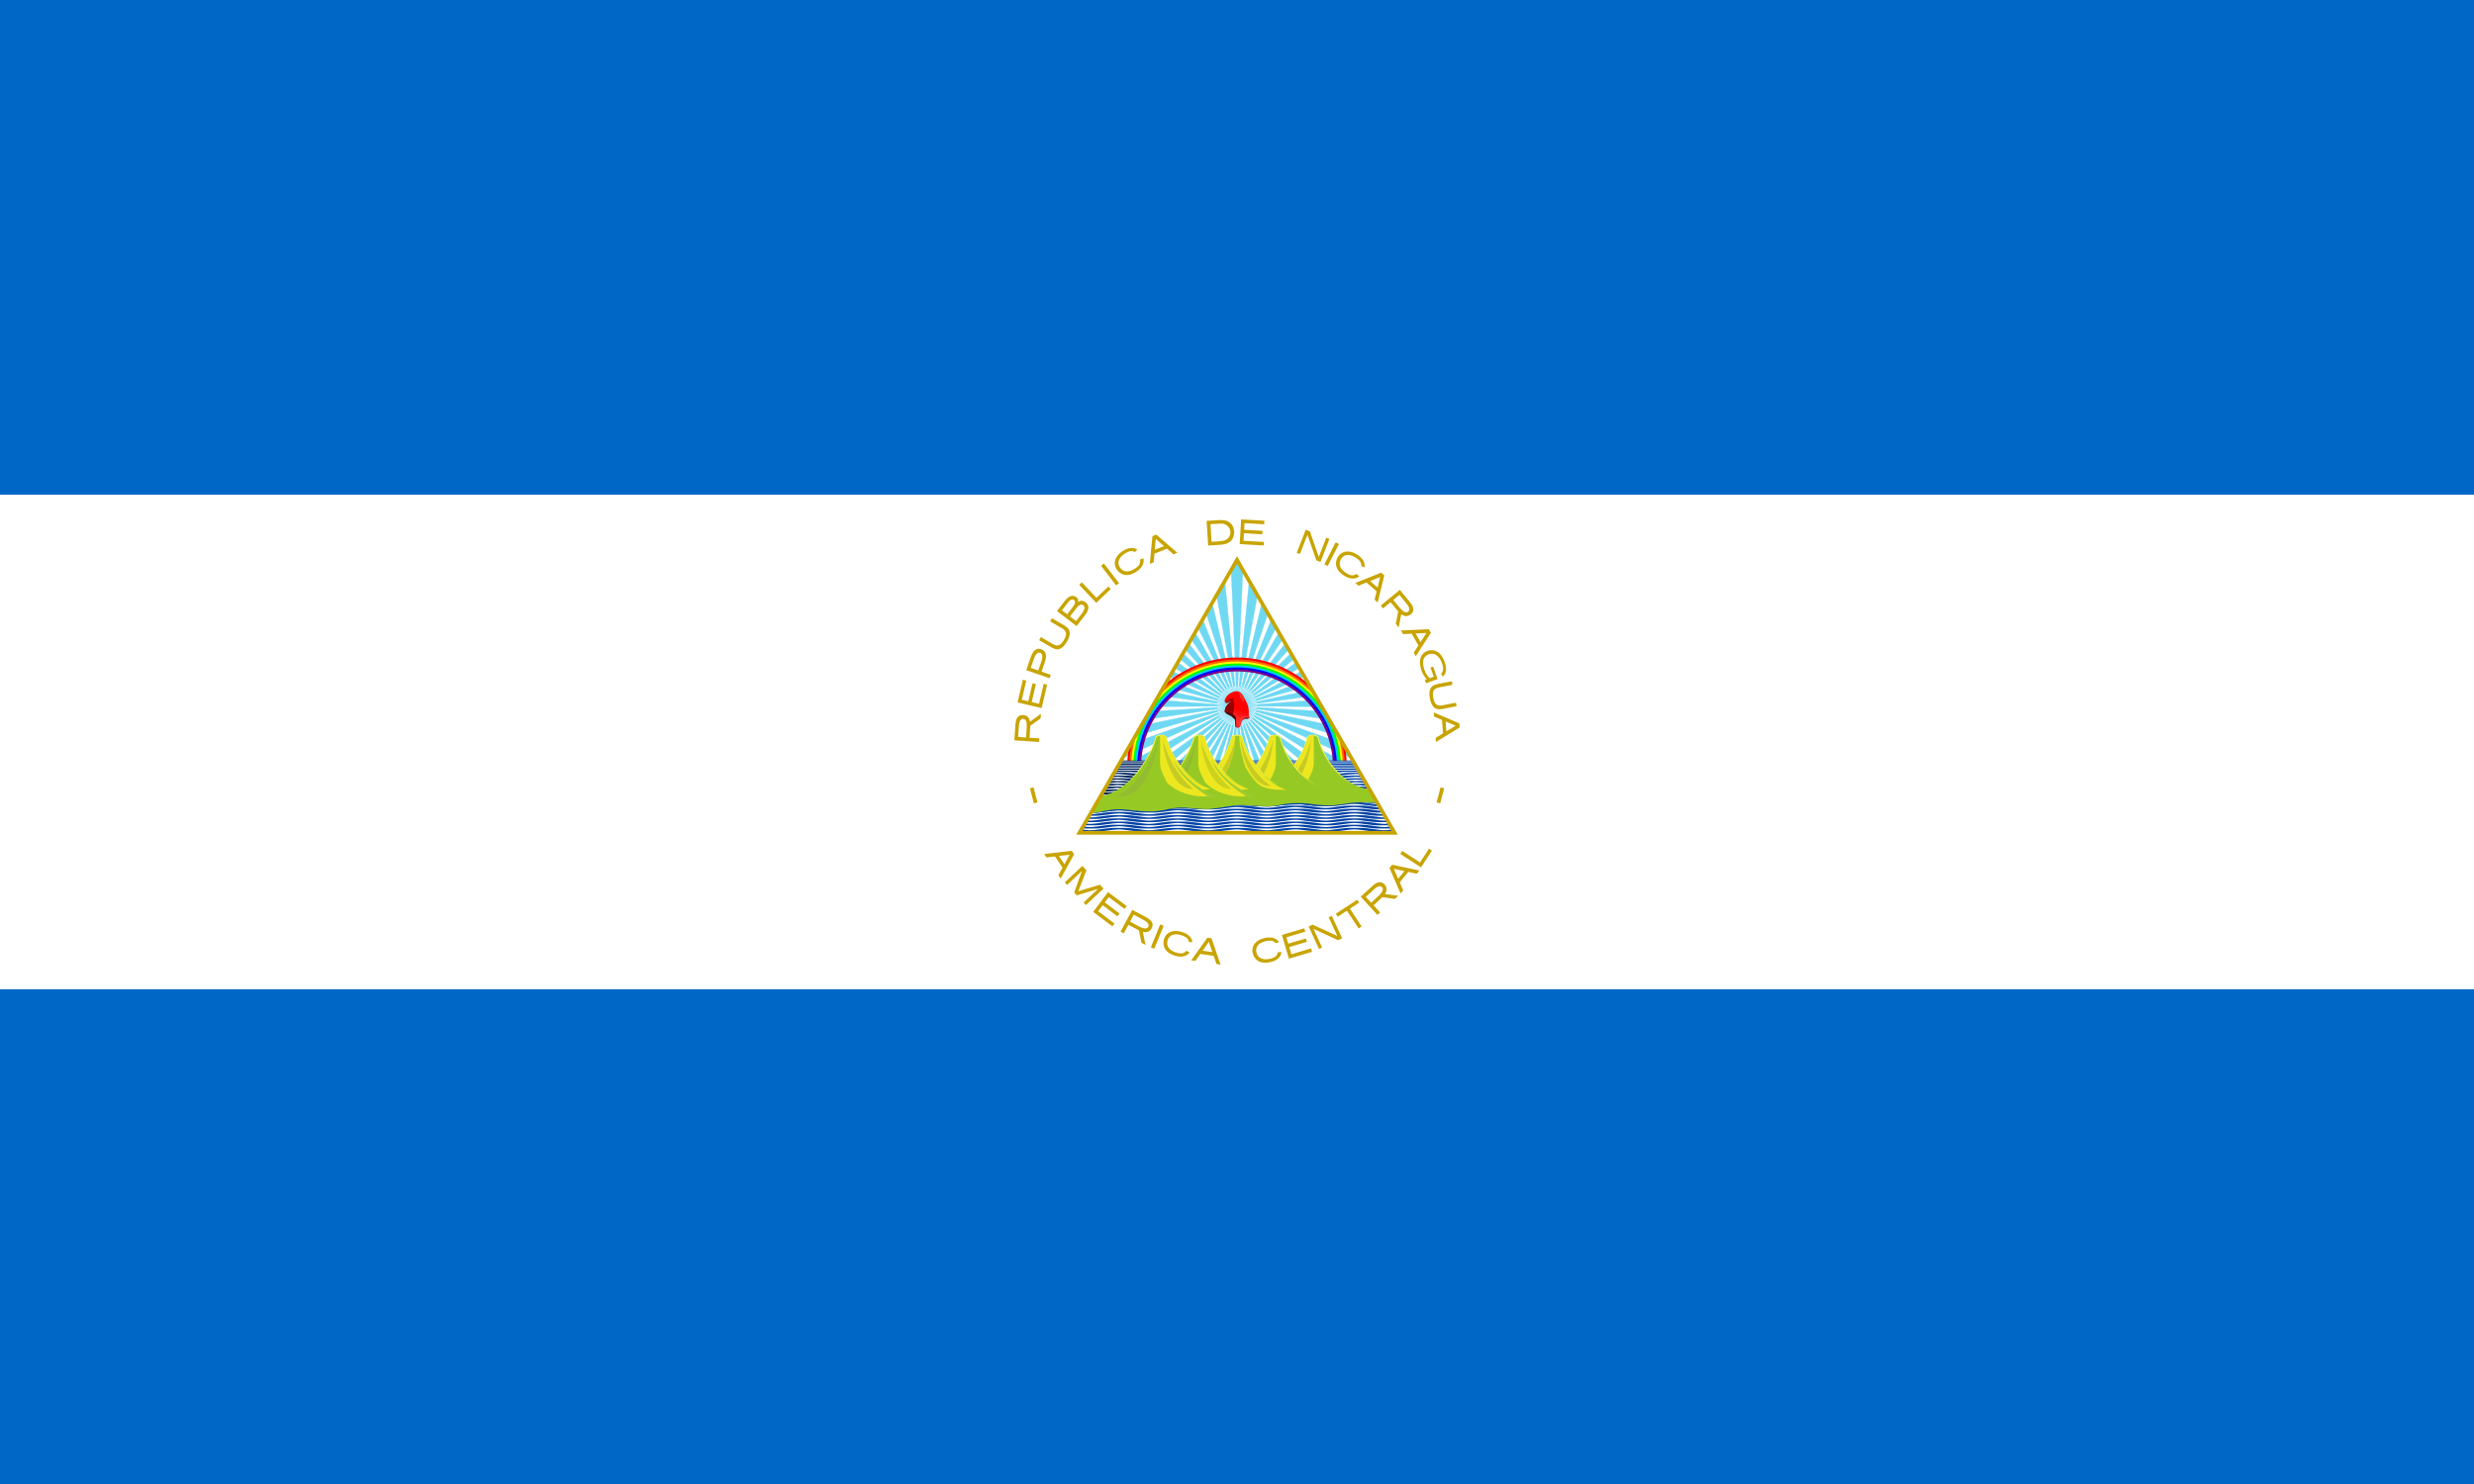
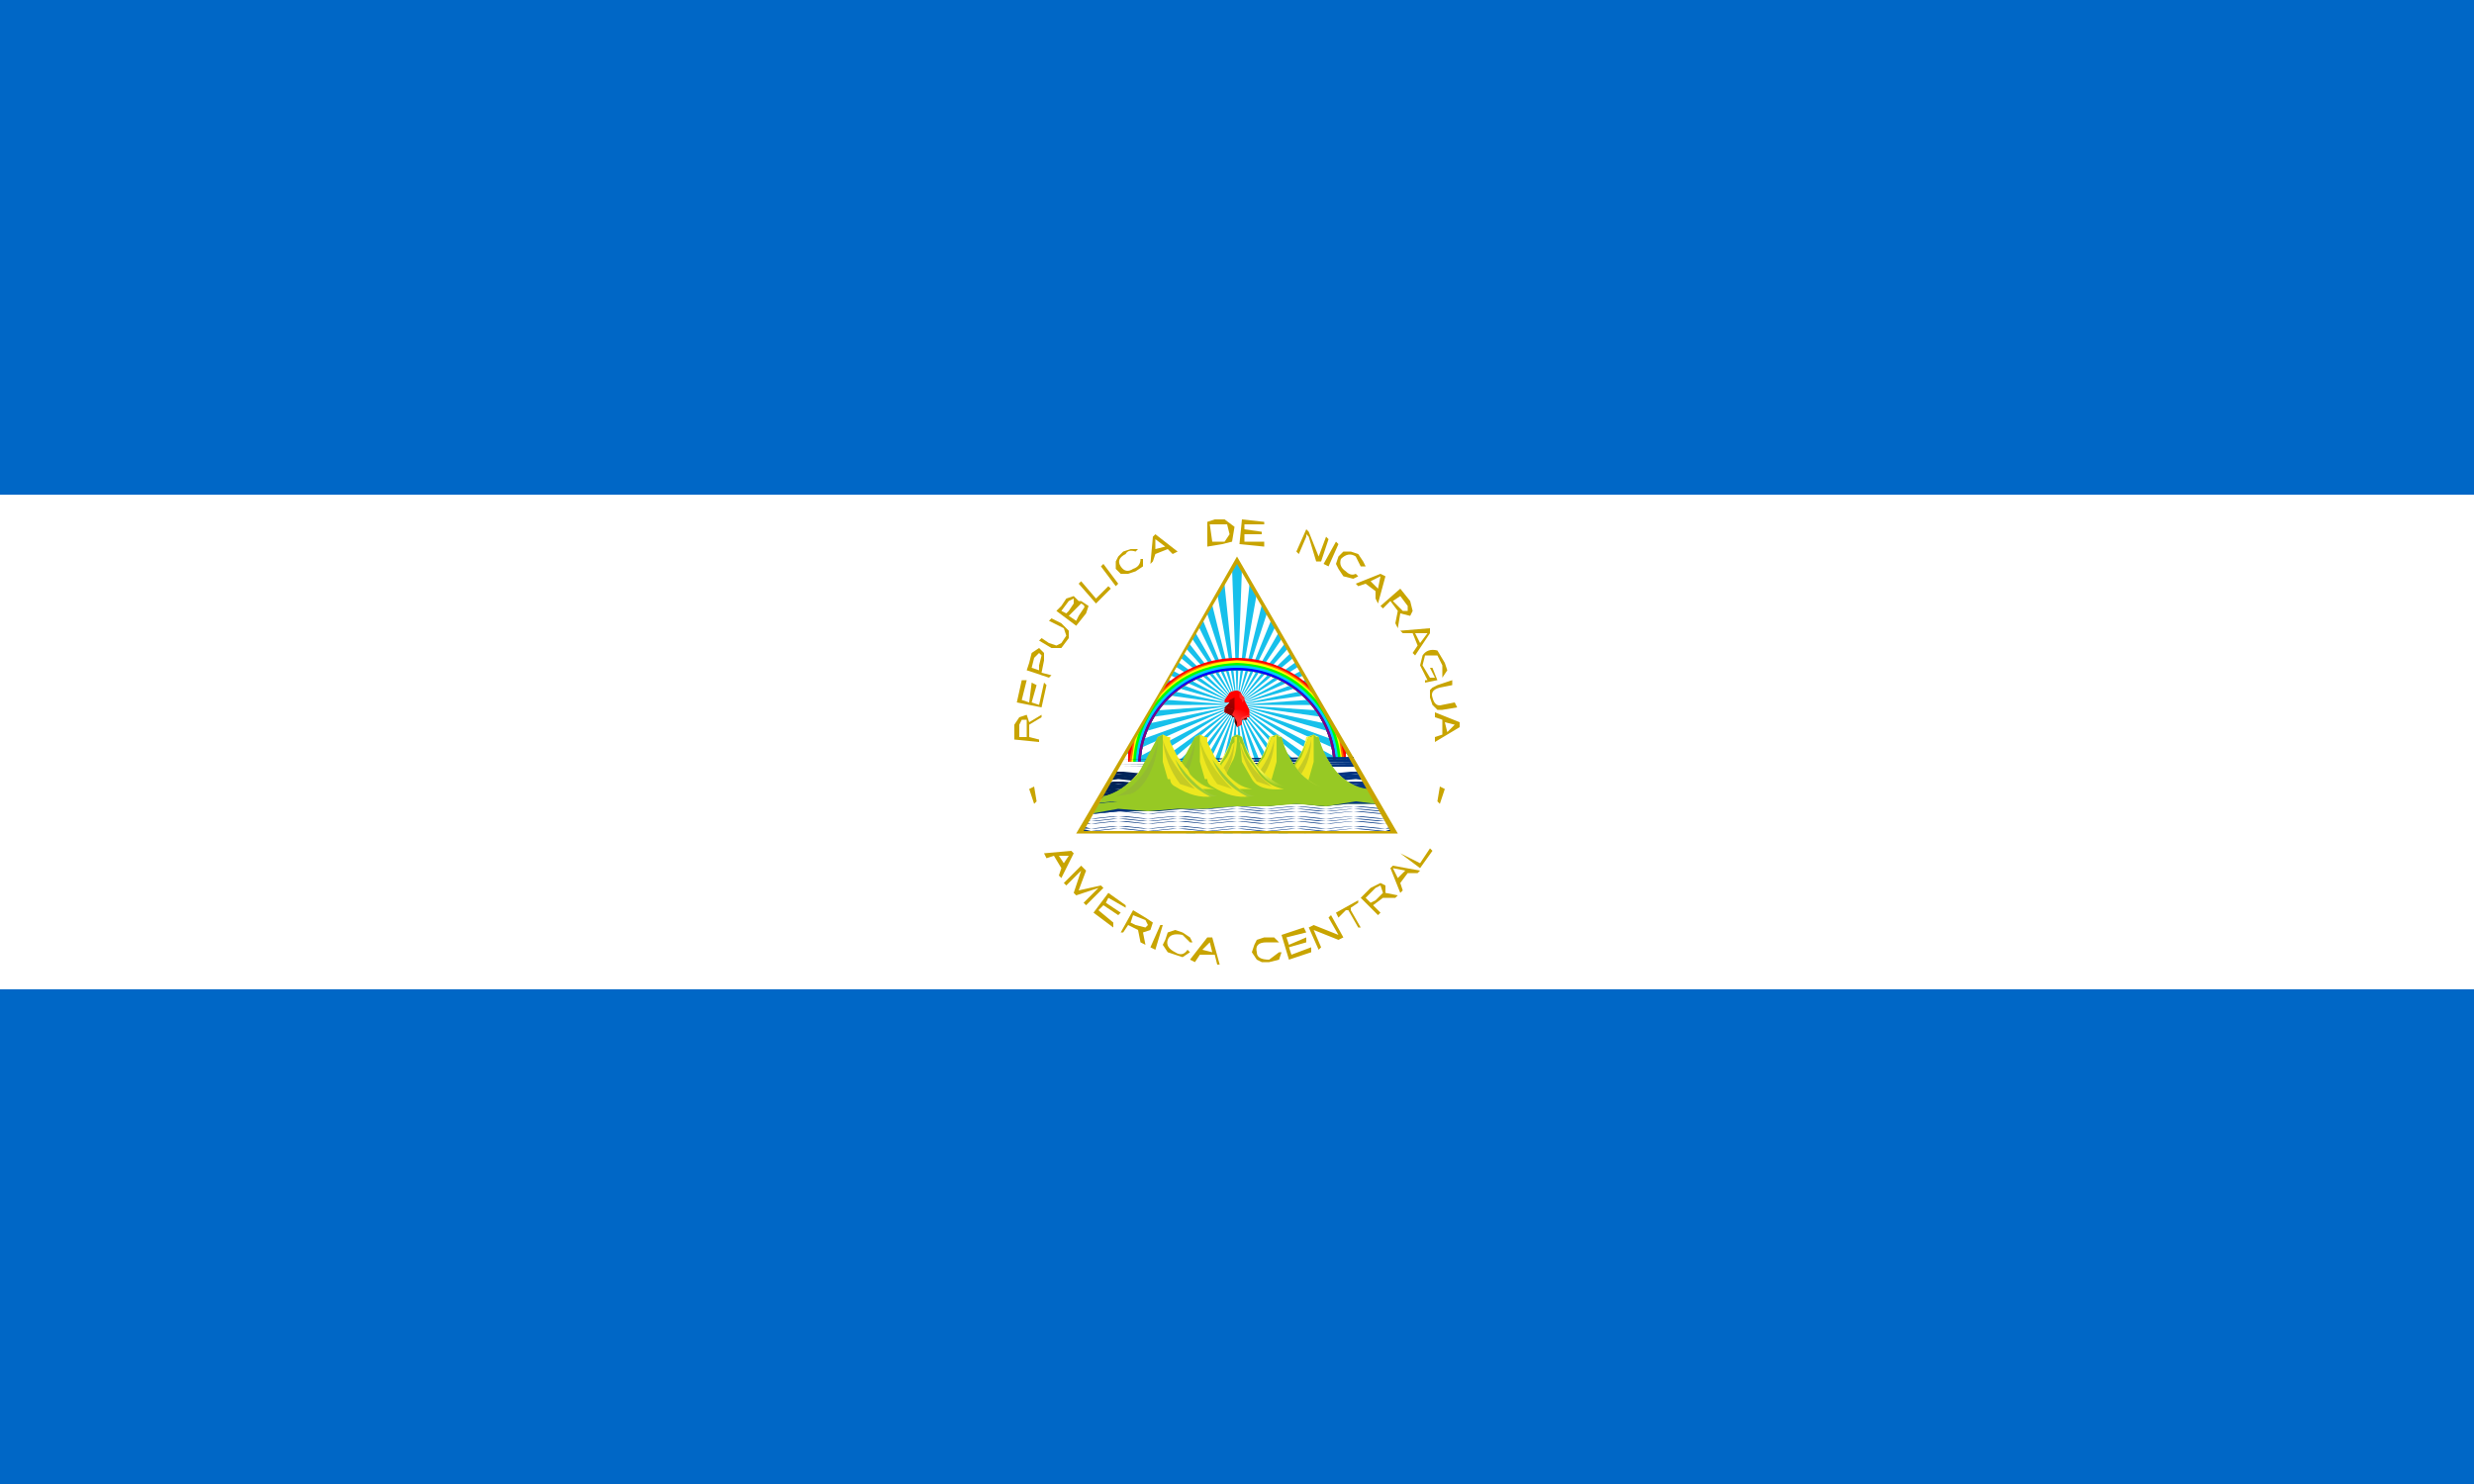
<svg xmlns="http://www.w3.org/2000/svg" xmlns:xlink="http://www.w3.org/1999/xlink" width="1000" height="600">
  <defs>
-     <linearGradient id="A" gradientUnits="userSpaceOnUse" x1="498.738" y1="289.055" x2="500.626" y2="283.42">
-       <stop stop-color="#510000" offset="0" />
-       <stop stop-color="#8a0000" offset=".3" />
-       <stop stop-color="#a00" offset="1" />
+     <linearGradient id="e" x1="499" x2="501" y1="289" y2="283" gradientUnits="userSpaceOnUse">
+       <stop offset="0" stop-color="#510000" />
+       <stop offset="0" stop-color="#8a0000" />
+       <stop offset="1" stop-color="#a00" />
    </linearGradient>
-     <linearGradient id="B" gradientUnits="userSpaceOnUse" x1="501.444" y1="291.373" x2="502.927" y2="287.449">
-       <stop stop-color="#ff2a2a" offset="0" />
-       <stop stop-color="red" offset="1" />
+     <linearGradient id="f" x1="501" x2="503" y1="291" y2="287" gradientUnits="userSpaceOnUse">
+       <stop offset="0" stop-color="#ff2a2a" />
+       <stop offset="1" stop-color="red" />
    </linearGradient>
-     <linearGradient id="C" gradientUnits="userSpaceOnUse" x1="484.764" y1="311.709" x2="484.764" y2="317.647">
-       <stop stop-color="#f5f549" offset="0" />
-       <stop stop-color="#97c924" offset="1" />
+     <linearGradient id="j" x1="485" x2="485" y1="312" y2="318" gradientUnits="userSpaceOnUse">
+       <stop offset="0" stop-color="#f5f549" />
+       <stop offset="1" stop-color="#97c924" />
    </linearGradient>
-     <linearGradient id="D" gradientUnits="userSpaceOnUse">
-       <stop stop-color="#025" offset="0" />
-       <stop stop-color="#04a" offset=".5" />
-       <stop stop-color="#025" offset="1" />
+     <linearGradient id="a" gradientUnits="userSpaceOnUse">
+       <stop offset="0" stop-color="#025" />
+       <stop offset="1" stop-color="#04a" />
+       <stop offset="1" stop-color="#025" />
    </linearGradient>
-     <linearGradient id="E" xlink:href="#D" x1="444.509" y1="317.486" x2="634.411" y2="317.486" />
-     <clipPath id="F">
-       <path d="M500 226.375l-63.702 110.332H563.7z" />
+     <linearGradient xlink:href="#a" id="g" x1="445" x2="634" y1="317" y2="317" />
+     <clipPath id="b">
+       <path d="m500 226-64 111h128z" />
    </clipPath>
  </defs>
  <path fill="#0067c6" d="M0 0h1000v600H0z" />
  <path fill="#fff" d="M0 200h1000v200H0z" />
-   <path d="M410 299.329l9.979.667.098-1.458-3.925-.262.304-4.81 4.161-3.017.124-1.848-4.388 3.186c-.148-1.038-.722-2.107-1.765-2.468-.913-.33-2.032-.388-2.823.265-1.003.738-1.184 2.058-1.314 3.207l-.451 6.538zm1.52-1.362l.35-4.914c.124-.808.272-1.742.98-2.257.64-.424 1.584-.108 1.846.614.522 1.247.29 2.622.223 3.93l-.19 2.841-3.21-.214zm-.221-13.961l9.738 2.274 2.213-9.478-1.383-.324-1.883 8.063-2.964-.692 1.696-7.266-1.377-.321-1.696 7.266-2.623-.613 1.812-7.76-1.39-.325-2.143 9.176zm3.508-13.077l9.445 3.285.48-1.38-3.715-1.292 1.462-4.284c.32-1.177.567-2.552-.126-3.647-.562-.809-1.562-1.327-2.55-1.296-1.088.046-1.975.847-2.458 1.775-.714 1.342-1.113 2.818-1.634 4.24l-.904 2.599zm1.825-.912l1.51-4.254c.34-.749.755-1.637 1.617-1.875.708-.163 1.451.382 1.513 1.108.173 1.336-.411 2.597-.821 3.837l-.78 2.241-3.039-1.057zm3.392-11.184l5.338 3.107c1.01.543 2.29.854 3.347.246 1.44-.798 2.343-2.271 3.05-3.708.559-1.21.963-2.713.252-3.95-.765-1.235-2.156-1.803-3.343-2.54l-3.457-2.022-.734 1.254 5.086 2.986c.807.491 1.475 1.38 1.336 2.369-.16 1.178-.833 2.211-1.503 3.164-.554.77-1.483 1.393-2.47 1.185-1.029-.197-1.865-.87-2.769-1.357l-3.4-1.989-.733 1.255zm7.203-11.771l7.942 6.077 3.701-4.824c.712-1.022 1.368-2.35.886-3.604-.439-.998-1.466-1.77-2.568-1.82-.497-.07-1.145.307-1.414.473.283-1.066-.59-2.068-1.572-2.35-1.182-.42-2.38.338-3.163 1.178-.92 1.001-1.688 2.129-2.53 3.195l-1.282 1.675zm2.014-.298l2.783-3.576c.453-.504 1.18-1.075 1.882-.705.64.277.798 1.085.492 1.666-.485 1.04-1.286 1.883-1.954 2.805l-1.09 1.426-2.113-1.616zm3.236 2.476l2.89-3.703c.52-.544 1.173-1.229 1.997-1.072.705.162 1.217.926.974 1.636-.397 1.309-1.376 2.311-2.165 3.396l-1.24 1.622-2.456-1.879zm3.754-12.785l6.867 7.269 5.883-5.558-.976-1.033-4.705 4.446-.12.114-.088-.092-5.805-6.144zm8.804-7.703l6.095 7.928 1.19-.915-6.096-7.927zm8.956-6.082c-.988.615-1.784 1.335-2.398 2.176s-.941 1.71-.989 2.622.196 1.794.733 2.657a5.145 5.145 0 0 0 1.976 1.844c.82.439 1.706.601 2.676.493s2.055-.535 3.27-1.292c1.165-.726 1.99-1.562 2.5-2.524a4.31 4.31 0 0 0 .416-2.948l-1.383.543c.362 1.998-.927 2.958-2.37 3.874-2.259 1.374-4.46 1.275-5.808-.79-1.398-2.327.13-4.25 2.051-5.5 1.364-.85 2.708-1.432 3.988-.618l1.082-.964c-.745-.514-1.592-.752-2.555-.7-1.012.056-2.069.429-3.189 1.127zm11.817-5.897l-1.047 11.206 1.557-.628.315-3.474.006-.003 5.058-2.04 2.637 2.284 1.557-.627-8.526-7.346-1.558.628zm1.368 1.149l3.325 2.877-3.723 1.502.398-4.38zm20.55-7.331l.624 9.98 5.414-.355c1.418-.163 2.939-.531 3.908-1.66 1.251-1.387 1.429-3.461.881-5.188-.46-1.52-1.827-2.671-3.375-2.963-1.525-.293-3.079-.061-4.614.008l-2.838.178zm1.54 1.327l4.309-.224a3.675 3.675 0 0 1 2.288.701c1 .684 1.588 1.916 1.457 3.125-.072 1.39-1.094 2.669-2.445 3.02-.772.2-1.576.257-2.367.344l-2.796.175-.447-7.14zM501.664 210l-.57 9.984 9.717.555.08-1.418-8.266-.472.174-3.04 7.449.426.08-1.411-7.449-.426.154-2.689 7.956.454.082-1.425-9.407-.538zm26.11 4.166l-3.616 9.323 1.286.5 2.867-7.393.149-.384.16.427 3.448 9.918 1.684.653 3.616-9.323-1.29-.5-2.865 7.389-.146.377-.158-.422-3.454-9.913zm13.434 5.771l-4.546 8.907-1.336-.682 4.546-8.907zm7.543 4.419c-.971-.64-1.958-1.065-2.978-1.271s-1.947-.142-2.795.195-1.55.926-2.11 1.775a5.145 5.145 0 0 0-.851 2.565c-.056.928.165 1.8.669 2.637s1.344 1.645 2.537 2.432c1.147.757 2.251 1.158 3.338 1.22 1.043.058 1.991-.226 2.852-.852l-1.07-1.03c-1.665 1.163-3.075.392-4.51-.538-2.19-1.48-3.019-3.521-1.705-5.608 1.532-2.242 3.917-1.655 5.854-.43 1.343.885 2.432 1.863 2.226 3.366l1.328.581c.156-.892.02-1.76-.431-2.614-.473-.896-1.252-1.701-2.354-2.428zm9.521 7.182l-10.454 4.17 1.269 1.1 3.236-1.301.005.005 4.119 3.575-.833 3.387 1.268 1.101 2.658-10.936-1.268-1.1zm-.4 1.741l-1.048 4.27-3.032-2.631 4.08-1.639zm7.953 5.207l-7.716 6.363.929 1.127 3.035-2.503 3.08 3.707-.957 5.05 1.178 1.43 1.006-5.33c.864.708 2.127 1.064 3.16.503.888-.42 1.67-1.228 1.716-2.257.108-1.379-.875-2.496-1.662-3.519l-3.769-4.571zm-.17 2.034l3.246 3.998c.475.708 1.068 1.702.523 2.528-.45.707-1.435.645-2.04.187-1.224-.824-2.033-2.087-2.989-3.184l-1.223-1.483 2.483-2.046zm11.868 13.881l-11.243.515.838 1.456 3.484-.17.003.006 2.72 4.727-1.896 2.928.837 1.455 6.094-9.462-.837-1.455zm-.948 1.514l-2.39 3.691-2.002-3.48 4.392-.21zm7.364 11.723c-.625-1.697-1.611-3.434-3.28-4.282-1.856-.933-4.328-.48-5.644 1.155-1.147 1.36-1.206 3.281-.9 4.952.362 1.918 1.242 3.744 2.563 5.186l-.747.268.479 1.331 4.684-1.683-1.822-5.059-1.082.39 1.34 3.728-1.587.57c-1.4-1.203-2.18-2.98-2.586-4.748-.301-1.327-.313-2.917.693-3.96 1.155-1.202 3.202-1.575 4.587-.55 1.367 1 2.139 2.621 2.529 4.233.266 1.06.223 2.32-.581 3.147-.225.168.131.403.192.605l.382.632a3.529 3.529 0 0 0 1.344-2.797c.028-1.064-.206-2.12-.564-3.118zm2.872 7.809l-5.593 1.088c-1.037.202-1.815.53-2.334.968s-.85 1.052-1.009 1.871c-.158.81-.136 1.803.097 3.01a.246.246 0 0 1 .005.029c.237 1.207.588 2.135 1.039 2.827.455.7.993 1.146 1.636 1.356s1.49.225 2.528.023l5.592-1.088-.277-1.427-5.458 1.062c-2.45.476-3.275-.813-3.696-3.019l-.005-.028c-.437-2.202-.155-3.707 2.295-4.184l5.458-1.061-.278-1.427zm3.068 17.02l-10.348-4.425.121 1.675 3.212 1.362v.007l.394 5.44-2.981 1.811.121 1.675 9.602-5.87-.121-1.675zm-1.512.951l-3.757 2.285-.29-4.004 4.047 1.72zm-170.615 24.917l-1.451.382 1.604 6.092 1.45-.381zm164.531 0l1.45.382-1.603 6.092-1.45-.382zm-149.066 25.654l-11.18 1.286.935 1.395 3.464-.409.004.006 3.039 4.53-1.692 3.05.936 1.395 5.43-9.858-.936-1.395zm-.842 1.576l-2.13 3.846-2.237-3.333 4.367-.513zm5.122 4.533l-7.127 6.665.952 1.018 6.006-5.617-3.151 8.67 1.091 1.167 8.612-2.614-5.898 5.516.951 1.017 7.127-6.664-1.445-1.546-8.751 2.614 3.276-8.469zm10.381 10.591l-6.016 7.988 7.776 5.855.854-1.135-6.614-4.98 1.831-2.432 5.96 4.488.851-1.129-5.96-4.488 1.62-2.152 6.366 4.794.86-1.14-7.528-5.669zm9.784 7.161l-4.71 8.823 1.288.688 1.853-3.47 4.26 2.254 1.039 5.034 1.634.872-1.1-5.31c1.069.325 2.372.172 3.113-.74.63-.705 1.058-1.693.756-2.64-.351-1.303-1.634-1.985-2.717-2.617l-5.416-2.894zm.617 1.945l4.525 2.46c.684.463 1.553 1.095 1.467 2.027-.076.818-.958 1.254-1.703 1.08-1.46-.241-2.69-1.111-3.99-1.76l-1.814-.969 1.515-2.838zm10.678 3.961l-3.779 9.259 1.39.566 3.778-9.258zm9.018 3.115c-1.105-.367-2.167-.52-3.206-.455-1.034.065-1.917.369-2.649.915s-1.256 1.297-1.576 2.261a5.145 5.145 0 0 0-.156 2.699c.187.91.627 1.696 1.33 2.373s1.725 1.24 3.082 1.69c1.304.432 2.475.534 3.54.31 1.022-.214 1.864-.734 2.534-1.562l-1.301-.718c-1.306 1.556-2.868 1.178-4.495.652-2.5-.86-3.83-2.616-3.103-4.973.897-2.562 3.353-2.615 5.542-1.935 1.526.506 2.832 1.168 3.023 2.673l1.433.216c-.08-.902-.438-1.705-1.094-2.412-.69-.743-1.651-1.318-2.904-1.734zm10.054 2.251l-6.54 9.16 1.662.24 2.019-2.845h.007l5.398.782 1.13 3.3 1.662.24-3.676-10.637-1.662-.24zm.605 1.68l1.426 4.16-3.973-.575 2.547-3.584zm22.836-1.609c-1.143.22-2.144.607-3.018 1.172s-1.492 1.26-1.863 2.094-.46 1.746-.267 2.744a5.145 5.145 0 0 0 1.184 2.43 4.47 4.47 0 0 0 2.322 1.418c.94.245 2.11.236 3.515-.035 1.348-.26 2.418-.745 3.238-1.461.787-.688 1.267-1.554 1.445-2.603l-1.485.01c-.378 1.997-1.925 2.431-3.601 2.77-2.601.473-4.62-.408-5.14-2.819-.472-2.674 1.644-3.922 3.886-4.4 1.578-.305 3.041-.367 3.944.852l1.356-.513a3.98 3.98 0 0 0-2.135-1.568c-.965-.31-2.085-.341-3.381-.091zm6.678-1.183l2.844 9.587 9.331-2.769-.404-1.362-7.937 2.355-.866-2.918 7.153-2.122-.402-1.355-7.153 2.122-.766-2.582 7.64-2.267-.407-1.37-9.033 2.681zm10.818-3.4l4.198 9.076 1.252-.58-3.501-7.569 9.684 4.464c.215.187.43.062.646-.053l1.259-.582-4.198-9.076-1.255.58 3.497 7.56-9.946-4.577-1.636.757zm10.981-5.158l.783 1.19 3.572-2.35.136-.09.067.103 4.647 7.06 1.214-.799-4.647-7.06-.067-.103.138-.09 3.59-2.363-.784-1.19zm10.062-6.89l6.777 7.355 1.075-.99-2.666-2.892 3.532-3.279 5.095.678 1.362-1.255-5.376-.712c.66-.902.945-2.183.328-3.183-.468-.863-1.318-1.6-2.348-1.59-1.382-.031-2.444 1.012-3.422 1.854l-4.357 4.014zm2.04.058l3.814-3.46c.68-.514 1.64-1.16 2.496-.662.73.41.723 1.398.298 2.026-.756 1.27-1.975 2.147-3.018 3.163l-1.41 1.3-2.18-2.367zm9.594-11.702l4.473 10.327 1.064-1.3-1.396-3.197.004-.005 3.453-4.221 3.41.734 1.064-1.3-11.01-2.337-1.062 1.3zm1.752.349l4.3.923-2.543 3.107-1.757-4.03zm2.603-6.014l8.39 5.44 4.403-6.79-1.192-.772-3.522 5.431-.09.14-.106-.07-7.092-4.598z" fill="#c8a400" />
-   <g clip-path="url(#F)">
-     <path fill="#fff" d="M500.001 226.408l-31.479 54.535-15.42 26.702H546.9l-14.714-25.484-32.184-55.753z" />
-     <g id="G">
-       <g id="H">
-         <path fill="#17c0eb" stroke="#17c0eb" stroke-width=".129" opacity=".62" d="M500.001 226.408l-2.357 4.082 2.357 54.977 2.357-54.977z" />
-         <path fill="#fff" d="M500.001 277.475l-.134.003.134 3.111.134-3.111-.134-.003z" />
+   <path fill="#c8a400" d="m410 299 10 1v-1l-4-1v-5l5-3v-1l-5 3-1-3-3 1-2 3zm2-1v-5l1-2h2v7zm-1-14 10 2 2-9-1-1-2 9-3-1 2-7-2-1-1 8-3-1 2-8h-2zm4-13 9 3 1-1-4-1 1-5v-3l-2-2-3 2-1 4zm2-1 1-4 2-2 1 1-1 4v2zm3-11 5 3h4l3-4v-3l-3-3-4-2-1 1 6 3 1 3-2 3-2 1-3-1-3-2zm7-12 8 6 4-5 1-3-3-2h-1l-2-2-3 1-2 3zm2 0 3-4 2-1v2l-2 3-1 1zm3 2 3-3 2-2q2 1 1 2l-2 3-1 2zm4-13 7 8 6-6-1-1-5 5-6-7zm9-7 6 8 1-1-6-8zm9-6-2 2-1 2v3l2 2h3l3-1 3-2v-3h-1q0 3-3 4-3 2-5-1t2-5q1-2 4-1l1-1h-3zm12-6-1 11 1-1 1-3 5-2 2 2 2-1-9-7zm1 1 4 3-4 1zm21-7v10l6-1 4-1 1-6-4-3h-4zm1 1h7l1 4-2 3h-5zm13-2-1 10 10 1v-2h-8v-3h7v-1l-7-1v-2h8v-1zm26 4-4 9 1 1 3-7v-1l1 1 3 10h2l3-9-1-1-3 8-4-10zm13 6-4 9-2-1 5-9zm8 4-3-1h-3l-2 2-1 3 1 2 2 3 4 1 2-1-1-1q-2 1-4-1-3-2-2-5 3-3 6-1l2 4h2l-1-2zm9 8-10 4 1 1 3-1 4 3v3l1 2 3-11zm0 1-1 5-3-3zm8 5-8 7 1 1 3-3 3 4-1 5 1 2 1-6 4 1 1-2-1-4zm0 3 3 4v2h-2l-3-3-1-1zm12 13-12 1 1 1h4l2 5-2 3 1 1 6-9zm-1 2-3 4-2-4zm7 12-3-5q-4-1-6 2l-1 4 3 6h-1v1l5-1-2-5h-1l2 4h-2l-3-5 1-4h5l2 4v5l2-3zm3 7-6 2-2 1-1 1v3l1 3 2 2h2l6-1-1-2-5 1q-3 1-4-3-1-3 3-4l5-1zm3 17-10-4v2l3 1v6l-3 1v2l10-6zm-2 1-3 3-1-4zm-170 25-2 1 2 6 1-1zm164 0 2 1-2 6-1-1zm-149 26-11 1 1 2 3-1 3 5-1 3 1 1 5-10zm-1 2-2 3-2-3zm5 4-7 7 1 1 6-6-3 9 1 1 9-3-6 6 1 1 7-7-1-1-9 2 3-8zm11 11-6 8 8 6v-2l-6-5 2-2 6 4 1-1-6-4 1-2 7 4v-1zm10 7-5 9h1l2-3 4 2 1 5 2 1-1-5 3-1 1-3-3-2zm0 2 5 2 1 2-1 1-4-1-2-1zm11 4-4 9 2 1 3-10zm9 3-3-1-3 1-1 3-1 2 2 3 3 1 3 1 3-2-1-1q-2 3-5 1-4-2-3-5t6-2l3 3h1l-1-2zm10 2-7 9 2 1 2-3h6l1 4h1l-3-11zm1 2 1 4-4-1zm22-2-3 1-1 2-1 3 2 3 2 1h3l4-1 1-3h-1l-4 3q-5 0-5-3-1-4 4-4h5l-2-2zm7-1 3 10 9-3v-2l-8 3-1-3 7-2v-2l-7 3-1-3 8-2-1-2zm11-3 4 9 1-1-3-7 10 4 2-1-5-9-1 1 4 7-10-4zm11-6 1 2 3-3h1l4 7h1l-4-7v-1l3-2v-1zm10-6 7 7 1-1-3-3 4-3h5l1-1-5-1v-3l-2-1-4 2zm2 0 4-4 2-1 1 3-3 3-2 1zm10-12 4 10 1-1-1-3 3-4h4l1-1-11-2zm1 0 5 1-3 3zm3-6 8 6 5-7-1-1-4 6z" />
+   <g clip-path="url(#b)">
+     <path fill="#fff" d="m500 226-31 55-16 27h94l-15-26z" />
+     <g id="d">
+       <g id="c">
+         <path fill="#17c0eb" stroke="#17c0eb" stroke-width="0" d="m500 226-2 4 2 55 2-55z" />
+         <path fill="#fff" d="M500 277v4z" />
      </g>
-       <use xlink:href="#H" transform="rotate(72 500.001 285.467)" />
-       <use xlink:href="#H" transform="rotate(144 500.001 285.467)" />
-       <use xlink:href="#H" transform="rotate(216 500.001 285.467)" />
-       <use xlink:href="#H" transform="rotate(288 500.001 285.467)" />
+       <use xlink:href="#c" transform="rotate(72 500 285)" />
+       <use xlink:href="#c" transform="rotate(144 500 285)" />
+       <use xlink:href="#c" transform="rotate(216 500 285)" />
+       <use xlink:href="#c" transform="rotate(288 500 285)" />
    </g>
-     <use xlink:href="#G" transform="rotate(8 500.001 285.467)" />
-     <use xlink:href="#G" transform="rotate(16 500.001 285.467)" />
-     <use xlink:href="#G" transform="rotate(24 500.001 285.467)" />
-     <use xlink:href="#G" transform="rotate(32 500.001 285.467)" />
-     <use xlink:href="#G" transform="rotate(40 500.001 285.467)" />
-     <use xlink:href="#G" transform="rotate(48 500.001 285.467)" />
-     <use xlink:href="#G" transform="rotate(56 500.001 285.467)" />
-     <use xlink:href="#G" transform="rotate(64 500.001 285.467)" />
-     <path fill="red" d="M500 265.844a44.236 44.236 0 0 0-28.969 10.75L456.375 302a44.728 44.728 0 0 0-.75 8.25h5.031c0-21.726 17.618-39.344 39.344-39.344s39.344 17.618 39.344 39.344h5.031a44.85 44.85 0 0 0-.75-8.25l-14.656-25.406A44.249 44.249 0 0 0 500 265.844z" />
-     <path fill="#f60" d="M500 266.656c-11.764 0-22.44 4.675-30.281 12.25l-12.031 20.844a43.596 43.596 0 0 0-1.281 10.5h4.25c0-21.726 17.617-39.344 39.343-39.344s39.344 17.618 39.344 39.344h4.25c0-3.625-.447-7.164-1.281-10.531l-12.031-20.813c-7.841-7.574-18.518-12.25-30.282-12.25z" />
-     <path fill="#ff0" d="M500 267.469c-12.702 0-24.1 5.522-31.938 14.313l-8.718 15.093a42.733 42.733 0 0 0-2.125 13.375h3.437c0-21.726 17.618-39.344 39.344-39.344s39.344 17.618 39.344 39.344h3.437c0-4.673-.74-9.165-2.125-13.375l-8.719-15.095c-7.836-8.788-19.237-14.312-31.938-14.312z" />
-     <path fill="#0f0" d="M500 268.25c-14.55 0-27.372 7.414-34.906 18.656l-2.813 4.875a41.818 41.818 0 0 0-4.282 18.47h2.657c0-21.727 17.617-39.345 39.343-39.345s39.344 17.618 39.344 39.344H542a41.824 41.824 0 0 0-4.28-18.437l-2.845-4.937c-7.536-11.227-20.337-18.625-34.875-18.625z" />
-     <path fill="#0cf" d="M500 269.062c-22.747 0-41.188 18.44-41.188 41.188h1.844c0-21.727 17.618-39.344 39.344-39.344s39.344 17.617 39.344 39.344h1.844c0-22.748-18.44-41.188-41.188-41.188z" />
-     <path fill="#00f" d="M500 269.844c-22.306 0-40.375 18.1-40.375 40.406h1.344c0-21.56 17.472-39.031 39.031-39.031s39.031 17.472 39.031 39.031h1.375c0-22.306-18.1-40.406-40.406-40.406z" />
-     <path fill="purple" d="M500.001 270.657c-21.864 0-39.589 17.725-39.589 39.589l.007.733h.801a35.827 35.827 0 0 1-.007-.733c0-21.422 17.366-38.788 38.788-38.788s38.788 17.366 38.788 38.788l-.007.733h.797l.007-.733c0-21.864-17.721-39.589-39.585-39.589z" />
-     <path fill="#510000" d="M500.395 288.134c-.644-.124-1.226-.484-1.775-.61-.756.725-.835 1.457-.731 2.08.262.14.31.353.878.86s.496.773.462 1.965c-.015.503.07 1.581.579 1.682.548.11.932-.346 1.09-1.16.152-.79.417-1.216.698-1.702.306-1.852-.193-2.508-1.201-3.115z" />
-     <path fill="red" d="M497.168 283.524c-.595.015-1.528 1.012-1.943.475-.239-.308-.279-.902-.037-1.4.559-1.151 1.124-1.716 2.167-2.33 2.378-1.401 3.89-.95 5.074 1.063 1.098 1.772 2.152 3.73 2.246 5.371.03.501.283 1.408-.156 1.86-1.348 1.39-4.596-1.435-6.497-.988-.64.15-1.377.617-1.98.218-.47-.31-.078-.997.272-1.294.612-.52 1.501-2.365 1.38-3.165-.067-.446-.08.179-.526.19z" />
-     <path fill="url(#A)" d="M496.927 282.548c-1.083.445-.966 1.076-1.51 1.59.154.058.766.31 1.364-.301.258-.214.548-.293.677-.362-.305.221-.523.554-.684.684-.404.329-1.034 1.083-1.34 1.846s-.43 1.673-.376 1.782.426.78 1.566 1.232c2.03.807 2.417 2.439 4.477 2.439 1.614 0 1.355-1.056 2.646-.832 1.12.194 1.714-.696.636-1.232-1.371-.468-4.092-.192-5.372.033-.414-4.083-.056-2.65-.152-4.405s-.623-1.86.072-3.281c-.578.872-1.277.734-2.004.807z" />
-     <path fill="#ff2a2a" d="M500.938 279.795c-.04.223-.077.516-.056.6l.278.994c.115.336.162.58.24.928.082.36.401.5.694.722.37.28.084 1.037.315 1.069.184.025.488-1.072.49-1.247a3.8 3.8 0 0 0-.037-.647 15.3 15.3 0 0 0-.426-.872 3.652 3.652 0 0 0-.203-.337 4.204 4.204 0 0 0-.786-.863l-.056-.047-.259-.187-.194-.113z" />
-     <path fill="url(#B)" d="M501.249 287.398c-.718-.188-1.426-.543-2.037-.725-1.2-.359-2.48-1.134-3.366-.814-.317.14-.289.456-.39.91-.042.533-.596 1.32-.136 1.062.685-.383 2.49.733 3.095 1.106.287.177.892.524 1.082 1.022s.092 1.756.041 2.296c-.053.566.119 1.835.686 1.987.611.163 1.078-.323 1.316-1.23.23-.881.405-1.387.757-1.915s.756-.756 1.32-.863 1.382.462 1.382-.203c0-.437-.384-.855-.22-1.454.128-.472-.402-.378-.842-.572-1.036-.319-1.97-.42-2.688-.607z" />
-     <path fill="#910000" d="M498.363 288.902c-.327-.178-2.315-1.478-3.043-1.071-.23.128-.317-.016-.32-.257s.109-.594.184-.866.195-.792.516-1.062c.687-.58 2.269.575 3.108.886l-.445 2.37z" />
-     <path fill="#ff3a3a" d="M501.763 291.361c.916-1.603 1.508-1.397 2.613-1.374.369.008.477-.329.393-.667-.278.624-1.662-.07-2.415.263-1.573.692-1.28 3.77-2.027 4.07.776.651 1.124-1.746 1.436-2.292z" />
-     <g fill="url(#E)">
-       <path fill="#fff" d="M453.103 307.645l-9.955 17.237h113.708l-9.956-17.237h-93.797z" />
-       <g id="I">
-         <path id="J" d="M449.705 321.364c-1.658 0-3.197.167-4.71.353l-.486.846 7.14-.709c3.293.08 6.283.83 9.786.83h4.526c3.5 0 6.489-.75 9.783-.83 3.295.08 6.304.83 9.803.83h4.53c3.5 0 6.474-.75 9.765-.83 3.293.08 6.27.83 9.769.83h4.543c3.5 0 6.49-.75 9.787-.83 3.296.08 6.28.83 9.782.83h4.53c3.499 0 6.475-.75 9.765-.83 2.55.062 4.92.518 7.486.724l-.515-.893-4.368-.321c-1.529-.02-3.036.03-4.547 0-3.5 0-6.474.748-9.765.829-3.296-.08-6.283-.829-9.786-.829-1.513-.02-3.03.031-4.526 0-3.5 0-6.493.749-9.786.829-3.294-.08-6.284-.829-9.783-.829-1.522-.02-3.042.03-4.547 0-3.5 0-6.476.749-9.765.829-3.294-.08-6.27-.829-9.769-.829-1.522-.021-3.026.031-4.526 0-3.502 0-6.49.749-9.786.829-3.294-.08-6.283-.829-9.783-.829-1.52-.02-3.043.031-4.547 0z" />
-         <use xlink:href="#J" y="-1.113" />
-         <use xlink:href="#J" y="-2.23" />
+     <use xlink:href="#d" transform="rotate(8 500 285)" />
+     <use xlink:href="#d" transform="rotate(16 500 285)" />
+     <use xlink:href="#d" transform="rotate(24 500 285)" />
+     <use xlink:href="#d" transform="rotate(32 500 285)" />
+     <use xlink:href="#d" transform="rotate(40 500 285)" />
+     <use xlink:href="#d" transform="rotate(48 500 285)" />
+     <use xlink:href="#d" transform="rotate(56 500 285)" />
+     <use xlink:href="#d" transform="rotate(64 500 285)" />
+     <path fill="red" d="M500 266a44 44 0 0 0-29 11l-15 25v8h5a39 39 0 0 1 78 0h5v-8l-15-25a44 44 0 0 0-29-11" />
+     <path fill="#f60" d="M500 267q-18 0-30 12l-12 21-2 10h5a39 39 0 0 1 78 0h5l-2-10-12-21q-12-12-30-12" />
+     <path fill="#ff0" d="M500 267q-20 1-32 15l-9 15-2 13h4a39 39 0 0 1 78 0h4l-2-13-9-15q-12-14-32-15" />
+     <path fill="#0f0" d="M500 268q-23 1-35 19l-3 5a42 42 0 0 0-4 18h3a39 39 0 0 1 78 0h3a42 42 0 0 0-4-18l-3-5q-12-18-35-19" />
+     <path fill="#0cf" d="M500 269c-23 0-41 19-41 41h2a39 39 0 0 1 78 0h2c0-22-18-41-41-41" />
+     <path fill="#00f" d="M500 270c-22 0-40 18-40 40h1a39 39 0 1 1 78 0h1c0-22-18-40-40-40" />
+     <path fill="purple" d="M500 271c-22 0-40 17-40 39v1h1v-1a39 39 0 0 1 78 0v1h1v-1c0-22-18-39-40-39" />
+     <path fill="#510000" d="M500 288h-1l-1 2h1v2l1 2 1-1 1-2q0-2-2-3" />
+     <path fill="red" d="M497 284h-2v-1l2-3q4-2 5 1l3 6v2c-2 1-5-2-7-1h-2v-2z" />
+     <path fill="url(#e)" d="m497 283-2 1zv1l-2 2v2l2 1 4 2h3v-2h-5v-7z" />
+     <path fill="#ff2a2a" d="M501 280v2l1 1v1l1-1v-1l-1-1z" />
+     <path fill="url(#f)" d="M501 287h-2l-3-1-1 1v1l3 1 1 1 1 2v2l2-1v-2l2-1h1v-1l-1-1z" />
+     <path fill="#910000" d="m498 289-3-1v-1l1-1 3 1z" />
+     <path fill="#ff3a3a" d="m502 291 2-1 1-1-3 1-2 4z" />
+     <g fill="url(#g)">
+       <path fill="#fff" d="m453 308-10 17h114l-10-17z" />
+       <g id="i">
+         <path id="h" d="m450 321-5 1v1l7-1 9 1h5l10-1 10 1h4l10-1 10 1h4l10-1 10 1h4l10-1 8 1-1-1-4-1h-5l-10 1-9-1h-5l-10 1-10-1h-4l-10 1-10-1h-4l-10 1-10-1z" />
+         <use xlink:href="#h" y="-1" />
+         <use xlink:href="#h" y="-2" />
      </g>
-       <use xlink:href="#I" y="-3.344" />
-       <use xlink:href="#I" y="-6.691" />
-       <path d="M453.23 307.458l-.123.215h93.79l-.124-.215H453.23zm-.219.377l-.127.22h94.235l-.127-.22h-93.98zm-.2.346l-.205.356h94.792l-.205-.356H452.81zm-.318.55l-.25.434h95.518l-.25-.433h-95.018zm-.399.692l-.25.434h96.316l-.25-.434h-95.816zm-.399.691l-.247.43h97.107l-.247-.43h-96.613zm-.398.692l-.25.43h97.91l-.25-.43h-97.41zm-.43.744l-.304.53h98.877l-.303-.53h-98.27zm6.49.737c3.45.662 3.782 0 3.782 0zm81.503 0s.331.662 3.782 0z" />
+       <use xlink:href="#i" y="-3" />
+       <use xlink:href="#i" y="-7" />
+       <path d="M453 307h94v-1zm0 1h94zm0 0h94v-1zm-1 1h96zm0 0h96v-1zm0 1h98l-1-1zm-1 1h98zm0 1h98zm6 0h4zm82 0h4z" />
    </g>
    <g fill="#ccd11e">
-       <g id="K">
-         <path fill="url(#C)" d="M530.631 297.043c-1.709 0-2.232.862-2.232.862-2.736 10.576-11.807 21.333-22.6 21.333h-8.08v10.768h61.514l-6.187-10.954c-9.707-1.449-17.64-11.373-20.166-21.147 0 0-.54-.862-2.25-.862z" />
-         <path fill="#97c924" d="M530.631 297.465c-.784 0-1.26.18-1.538.355-.264.165-.315.276-.321.288 0 .007-.015.01-.018.016-1.4 5.323-4.352 10.669-8.334 14.707-4.012 4.07-9.07 6.83-14.605 6.83h-7.674v9.922h60.855l-5.68-10.058c-4.687-.612-8.973-3.163-12.458-6.694-3.986-4.038-6.932-9.384-8.334-14.707l-.017-.016c-.007-.012-.07-.105-.338-.271-.283-.176-.754-.372-1.538-.372z" />
-         <path fill="#ede71f" d="M530.63 297.465c.147 0 .28.021.406.034V308.3c-.029 2.34-.83 4.223-2.012 6.441-.547 1.554-.986.963-2.35 2.857-1.83.654-3.186.909-5.138 1.216-2.517.398-8.121.75-10.887.136 3.641-1.068 6.961-3.27 9.771-6.12a30.57 30.57 0 0 0 2.13-2.4 33.663 33.663 0 0 0 3.01-4.48c.352-.626.686-1.248.997-1.893.467-.966.883-1.95 1.25-2.94.124-.331.245-.667.356-.998.222-.664.417-1.33.592-1.995.002-.006.015-.01.016-.017s.058-.122.321-.287a2.23 2.23 0 0 1 .575-.237h.017c.252-.067.554-.118.946-.118z" />
-         <path fill="#c6cb24" d="M529.938 298.902c-.412 6.034-2.277 13.192-6.644 17.81-1.607 1.337-3.66 2.55-5.646 2.255 6.77-5.51 10.885-13.947 12.29-20.065z" />
-         <path fill="#9ecb34" d="M524.494 309.281c-1.002 2.721-4.788 6.746-8.84 10.045-1.15.035-1.76.101-2.804.038 2.468-.225 8.221-5.083 11.644-10.083z" />
+       <g id="k">
+         <path fill="url(#j)" d="m531 297-3 1c-2 10-11 21-22 21h-8v11h61l-6-11c-10-1-18-11-20-21z" />
+         <path fill="#97c924" d="m531 297-2 1q-3 8-9 15t-14 7h-8v10h61l-6-10q-7-2-12-7-6-7-8-15h-1z" />
+         <path fill="#ede71f" d="M531 297v11l-2 7-2 3-5 1h-11q5-1 9-6l3-3 3-4 3-8h1z" />
+         <path fill="#c6cb24" d="M530 299q0 10-7 18l-5 2q10-10 12-20" />
+         <path fill="#9ecb34" d="M524 309q-2 5-8 10h-3q5-1 11-10" />
      </g>
-       <use xlink:href="#K" x="-15.341" />
+       <use xlink:href="#k" x="-15" />
      <g fill="#c6cb24">
-         <path fill="url(#C)" d="M502.218 297.911c2.735 10.575 11.79 21.333 22.583 21.333h8.089v10.768h-65.812l-.017-10.768h8.072c10.792 0 19.863-10.758 22.6-21.333 0 0 .534-.866 2.243-.866s2.243.866 2.243.866z" />
-         <path fill="#97c924" d="M499.975 297.465c.784 0 1.255.196 1.538.372.269.166.332.259.339.27l.017.017c1.401 5.323 4.348 10.669 8.333 14.707 4.017 4.07 9.087 6.83 14.623 6.83h7.64v9.922h-64.98v-9.923h7.675c5.535 0 10.593-2.76 14.605-6.83 3.982-4.037 6.934-9.383 8.334-14.706.003-.007.015-.01.017-.016.006-.012.057-.123.32-.288.28-.174.755-.355 1.539-.355z" />
-         <path fill="#ede71f" d="M499.263 297.53a3.4 3.4 0 0 0-.242.055h-.018a2.184 2.184 0 0 0-.572.236c-.264.165-.314.274-.32.286-.003.006-.017.01-.018.017l-.593 1.997-.356.995-1.249 2.942a34.21 34.21 0 0 1-.998 1.894 33.634 33.634 0 0 1-3.01 4.477 30.73 30.73 0 0 1-2.13 2.403c-2.81 2.85-6.128 5.05-9.769 6.117 2.765.615 4.032-.056 6.549-.454 1.952-.308 4.21-.563 6.043-1.217 1.364-1.894.899-1.3 1.446-2.854 1.181-2.218 2.906-4.222 3.334-6.681 1.619-3.022 1.903-8.614 1.903-10.213z" />
-         <path d="M499.275 298.902c-.412 6.034-2.277 13.192-6.644 17.81-1.606 1.337-3.66 2.55-5.646 2.255 6.77-5.51 10.885-13.947 12.29-20.065z" />
-         <path fill="#9ecb34" d="M493.832 309.281c-1.002 2.721-4.788 6.747-8.84 10.045-1.15.035-1.76.101-2.804.038 2.467-.225 8.222-5.083 11.644-10.083z" />
-         <path fill="#ede71f" d="M500.951 297.584h.018a2.21 2.21 0 0 1 .571.236c.264.165.315.274.321.286.002.006.016.011.018.018l.592 1.996.357.995 1.249 2.942.998 1.895a33.634 33.634 0 0 0 3.01 4.477 30.73 30.73 0 0 0 2.13 2.402c2.81 2.85 6.128 5.445 9.768 6.512-7.245.028-10.389-.63-13.022-4.016s-3.606-4.868-4.14-6.937-2.026-6.57-1.87-10.806z" />
-         <path d="M501.476 298.902c.412 6.034 2.22 12.006 6.587 16.625 1.607 1.337 3.66 2.55 5.646 2.255-7.335-5.002-10.829-12.762-12.233-18.88z" />
+         <path fill="url(#j)" d="M502 298c3 10 12 21 23 21h8v11h-66v-11h8c11 0 20-11 23-21l2-1z" />
+         <path fill="#97c924" d="m500 297 2 1q2 8 8 15t15 7h7v10h-65v-10h8q9 0 15-7t8-15z" />
+         <path fill="#ede71f" d="M499 298v2l-1 1-1 3-1 2-3 4-2 3q-4 5-10 6 3 1 7-1l6-1 1-3 3-6c2-3 2-9 2-10" />
+         <path d="M499 299q0 10-6 18l-6 2q11-10 12-20" />
+         <path fill="#9ecb34" d="M494 309q-2 5-9 10h-3q5-1 12-10" />
+         <path fill="#ede71f" d="M501 298v2l1 1 1 3 1 2 3 4 2 3q4 5 10 6-10 1-13-4l-4-7z" />
+         <path d="M501 299q1 9 7 17l6 2q-11-9-13-19" />
      </g>
-       <g id="L">
-         <path fill="url(#C)" d="M484.749 297.043c-1.71 0-2.248.862-2.248.862-2.523 9.747-11.825 22.318-21.497 23.811l-4.79 8.29h49.015v-11.348c-8.825-2.371-15.89-11.63-18.248-20.753 0 0-.523-.862-2.232-.862z" />
-         <path fill="#97c924" d="M484.749 297.465c-.784 0-1.255.196-1.538.372-.269.166-.332.259-.338.27l-.017.017c-1.402 5.323-4.678 10.705-8.08 14.99s-9.72 8.617-14.042 9.076l-4.282 7.393h48.06V318.89c-3.554-1.091-6.8-3.267-9.552-6.06-3.982-4.037-6.934-9.383-8.334-14.706-.002-.007-.015-.01-.017-.016-.006-.012-.058-.123-.321-.288-.28-.174-.755-.355-1.539-.355z" />
-         <path fill="#93bc30" d="M483.445 298.903c-.617 9.043-5.653 20.454-11.34 22.42-1.855.64-5.099.864-6.227 1.008 9.948-4.731 15.828-15.853 17.567-23.428z" />
-         <path fill="#ede71f" d="M484.746 297.465c-.147 0-.28.021-.406.034V308.3c.03 2.34.831 4.223 2.012 6.441.069.194.136.354.203.49.41 1.086.713 1.463 2.282 2.654 4.987 3.787 11.17 4.353 14.808 4.04-1.14-.898-2.358-1.715-3.431-2.467 1.711-.056 3.35-.25 4.513-.508-3.64-1.067-6.96-3.27-9.77-6.12a30.523 30.523 0 0 1-1.403-1.554l-.592-.812c-1.118-1.4-2.263-2.947-3.145-4.513a34.164 34.164 0 0 1-.997-1.894 34.023 34.023 0 0 1-1.606-3.938 31.676 31.676 0 0 1-.592-1.995c-.002-.006-.015-.01-.017-.017s-.057-.122-.321-.287a2.207 2.207 0 0 0-.575-.237h-.017a3.614 3.614 0 0 0-.946-.118z" />
-         <path d="M485.446 298.902c.412 6.034 2.277 13.192 6.644 17.81 1.606 1.337 3.66 2.55 5.646 2.255-6.77-5.51-10.886-13.947-12.29-20.065z" />
-         <path fill="#9ecb34" d="M489.613 307.247c2.369 5.837 8.37 11.29 14.543 14.954 1.15.035 1.492.003 2.537-.06-4.419-2.371-11.539-5.754-17.08-14.894z" />
+       <g id="l">
+         <path fill="url(#j)" d="m485 297-2 1c-3 10-12 22-22 24l-5 8h49v-11q-14-6-18-21z" />
+         <path fill="#97c924" d="m485 297-2 1-8 15q-6 7-14 9l-5 8h49v-11q-6-1-10-6-6-7-8-15h-1z" />
+         <path fill="#93bc30" d="M483 299c0 9-5 20-11 22l-6 1c10-4 16-16 17-23" />
+         <path fill="#ede71f" d="M485 297v11l2 7h1q0 2 2 3 8 5 15 4l-4-3h5q-6-1-10-6l-1-2-1-1-3-4-1-2-2-4v-2h-1z" />
+         <path d="M485 299q1 10 7 18l6 2q-10-10-13-20" />
+         <path fill="#9ecb34" d="M490 307q4 10 14 15h3q-8-2-17-15" />
      </g>
-       <use xlink:href="#L" x="-15.43" fill="#c6cb24" />
+       <use xlink:href="#l" x="-15" fill="#c6cb24" />
    </g>
-     <path fill="#fff" d="M556.5 324.692c-.574.203-4.421-.19-6.433-.044l-1.28.336c-1.123-.008-2.238.024-3.33 0-3.602 0-6.649.948-10.075.948-3.433 0-6.47-.948-10.075-.948-1.12-.008-2.234.025-3.33 0-3.602 0-6.647.948-10.076.948s-6.473-.948-10.075-.948c-1.131-.007-2.242.023-3.348 0-3.602 0-6.632.948-10.058.948s-6.456-.948-10.058-.948c-.267 0-.516.009-.776.017l-.557-.017c-.12 0-.222-.003-.34 0-.116-.003-.236 0-.355 0-.181 0-.345.013-.523.017l-.78-.017c-3.605 0-6.642.949-10.075.948s-6.473-.948-10.075-.948c-.262 0-.522.01-.776.017-.18-.004-.339-.017-.522-.017-.124 0-.252-.003-.374 0-.117-.003-.237 0-.356 0-.181 0-.362.013-.54.017l-.776-.017c-2.88 0-6.218.607-8.936.85l-6.273 10.858 62.972-.007 64.375.007z" />
-     <path fill="url(#D)" d="M547.993 323.111l-.596.007c-3.24.095-5.564 1.115-11.2 1.115s-6.219-1.019-12.584-.879c-5.947.131-8.443 1.262-11.67 1.217s-8.473-.697-12.51-.275-8.828 1.284-11.973 1.291c-3.909-.017-7.82-.73-11.906-.324s-5.997 1.5-11.063 1.485c-4.356-.013-9.083-.698-12.746-.695-3.435.003-7.267.957-10.086 1.443l-.843 1.464c2.247-.26 8.551-1.218 10.802-1.277 2.344-.061 10.717.483 15.335.325s5.158-1.172 10.618-1.172c3.801 0 6.666.399 10.566.399 2.434 0 4.643-1.242 8.343-1.242l2.794-.091c3.119-.515 8.384.045 12.048.232 3.315.173 5.457-.615 8.914-.73l4.474-.148c3.46-.115 6.422.64 9.68.624 3.25-.2 6.403-.922 9.86-1.037l4.49-.148c2.287-.076 5.837.078 8.273.501l-.84-1.45c-2.379-.076-5.311-.635-8.18-.635z" />
-     <g id="M">
-       <path id="N" fill="url(#D)" d="M450.312 334.748c-3.457 0-6.402.853-9.652.945-1.21-.033-2.367-.183-3.535-.345l-.49.85 1.488.063h4.474c3.457 0 6.382-.852 9.634-.945 3.254.092 6.206.945 9.666.945h4.474c3.457 0 6.412-.853 9.666-.945 3.256.092 6.23.945 9.687.945h4.47c3.457 0 6.401-.853 9.652-.945 3.253.092 6.191.945 9.649.945h4.49c3.458 0 6.41-.853 9.667-.945 3.257.092 6.21.945 9.67.945h4.47c3.456 0 6.4-.853 9.651-.945 3.253.092 6.21.945 9.666.945h4.474l1.778-.077-.463-.797-3.235.306c-3.254-.092-6.195-.945-9.652-.945-1.51-.02-2.997.03-4.49 0-3.458 0-6.397.853-9.649.945-3.257-.091-6.206-.945-9.666-.945-1.496-.02-2.993.03-4.473 0-3.458 0-6.413.853-9.667.945-3.254-.092-6.209-.945-9.666-.945-1.503-.02-3.003.03-4.49 0-3.458 0-6.4.853-9.65.945-3.253-.092-6.194-.945-9.651-.945-1.506-.02-2.99.03-4.474 0-3.46 0-6.409.854-9.666.945-3.254-.092-6.208-.945-9.666-.945-1.502-.02-3.006.03-4.49 0z" />
-       <use xlink:href="#N" y="-1.289" />
-       <use xlink:href="#N" y="-2.575" />
+     <path fill="#fff" d="M557 325h-12l-10 1-10-1h-3l-10 1-10-1h-4l-10 1-10-1h-3l-10 1-10-1h-3l-9 1-7 11h128z" />
+     <path fill="url(#a)" d="m548 323-11 1-12-1-12 2-13-1-12 2-11-1-12 2-12-1-10 1-1 2 11-1h15l11-1h10l8-1h15l9-1h5l9 1 10-1h13l-1-1z" />
+     <g id="n">
+       <path id="m" fill="url(#a)" d="m450 335-9 1-4-1v1h6l9-1 10 1h4l10-1 10 1h4l10-1 9 1h5l10-1 9 1h5l9-1 10 1h6v-1l-3 1-10-1h-4l-10 1-10-1h-4l-10 1-10-1h-4l-10 1-9-1h-5l-10 1-9-1z" />
+       <use xlink:href="#m" y="-1" />
+       <use xlink:href="#m" y="-3" />
    </g>
-     <use xlink:href="#M" y="-3.867" />
-     <use xlink:href="#M" y="-7.729" />
-     <path fill="#97c924" d="M443.846 324.705l-2.427 4.191c2.839-.47 7.102-1.703 10.634-1.706 3.663-.003 8.082.903 12.438.916 5.066.014 6.976-1.079 11.063-1.485s7.998.527 11.906.545c3.145-.007 7.936-1.09 11.973-1.512s7.737.293 12.603.369 5.63-1.18 11.576-1.31c6.366-.141 6.947.877 12.584.877 4.242.229 7.883-.854 11.666-1.121s5.539.043 8.305.109l-1.838-3.253c-.03 0-.06.003-.092.004l-101.246 2.226z" />
-     <path fill="#fff" d="M550.067 324.648l3.847.276a91.39 91.39 0 0 0 2.955.253l-.37-.485c-.573.203-4.42-.19-6.432-.044z" />
+     <use xlink:href="#n" y="-4" />
+     <use xlink:href="#n" y="-8" />
+     <path fill="#97c924" d="m444 325-3 4 11-2 12 1 12-1h11l12-1h13l12-1 12 1 12-2 8 1-2-4-101 3z" />
+     <path fill="#fff" d="M550 325h7z" />
  </g>
-   <path fill="#c8a400" d="M500 224.874l-32.142 55.686L435 337.459l64.298-.007 65.702.007-32.153-55.683L500 224.874zm0 3.002l31.55 54.652 30.85 53.428-63.102-.004-61.701.004 31.56-54.645z" />
+   <path fill="#c8a400" d="m500 225-32 56-33 56h130l-32-55zm0 3 32 55 30 53H438l31-55z" />
</svg>
